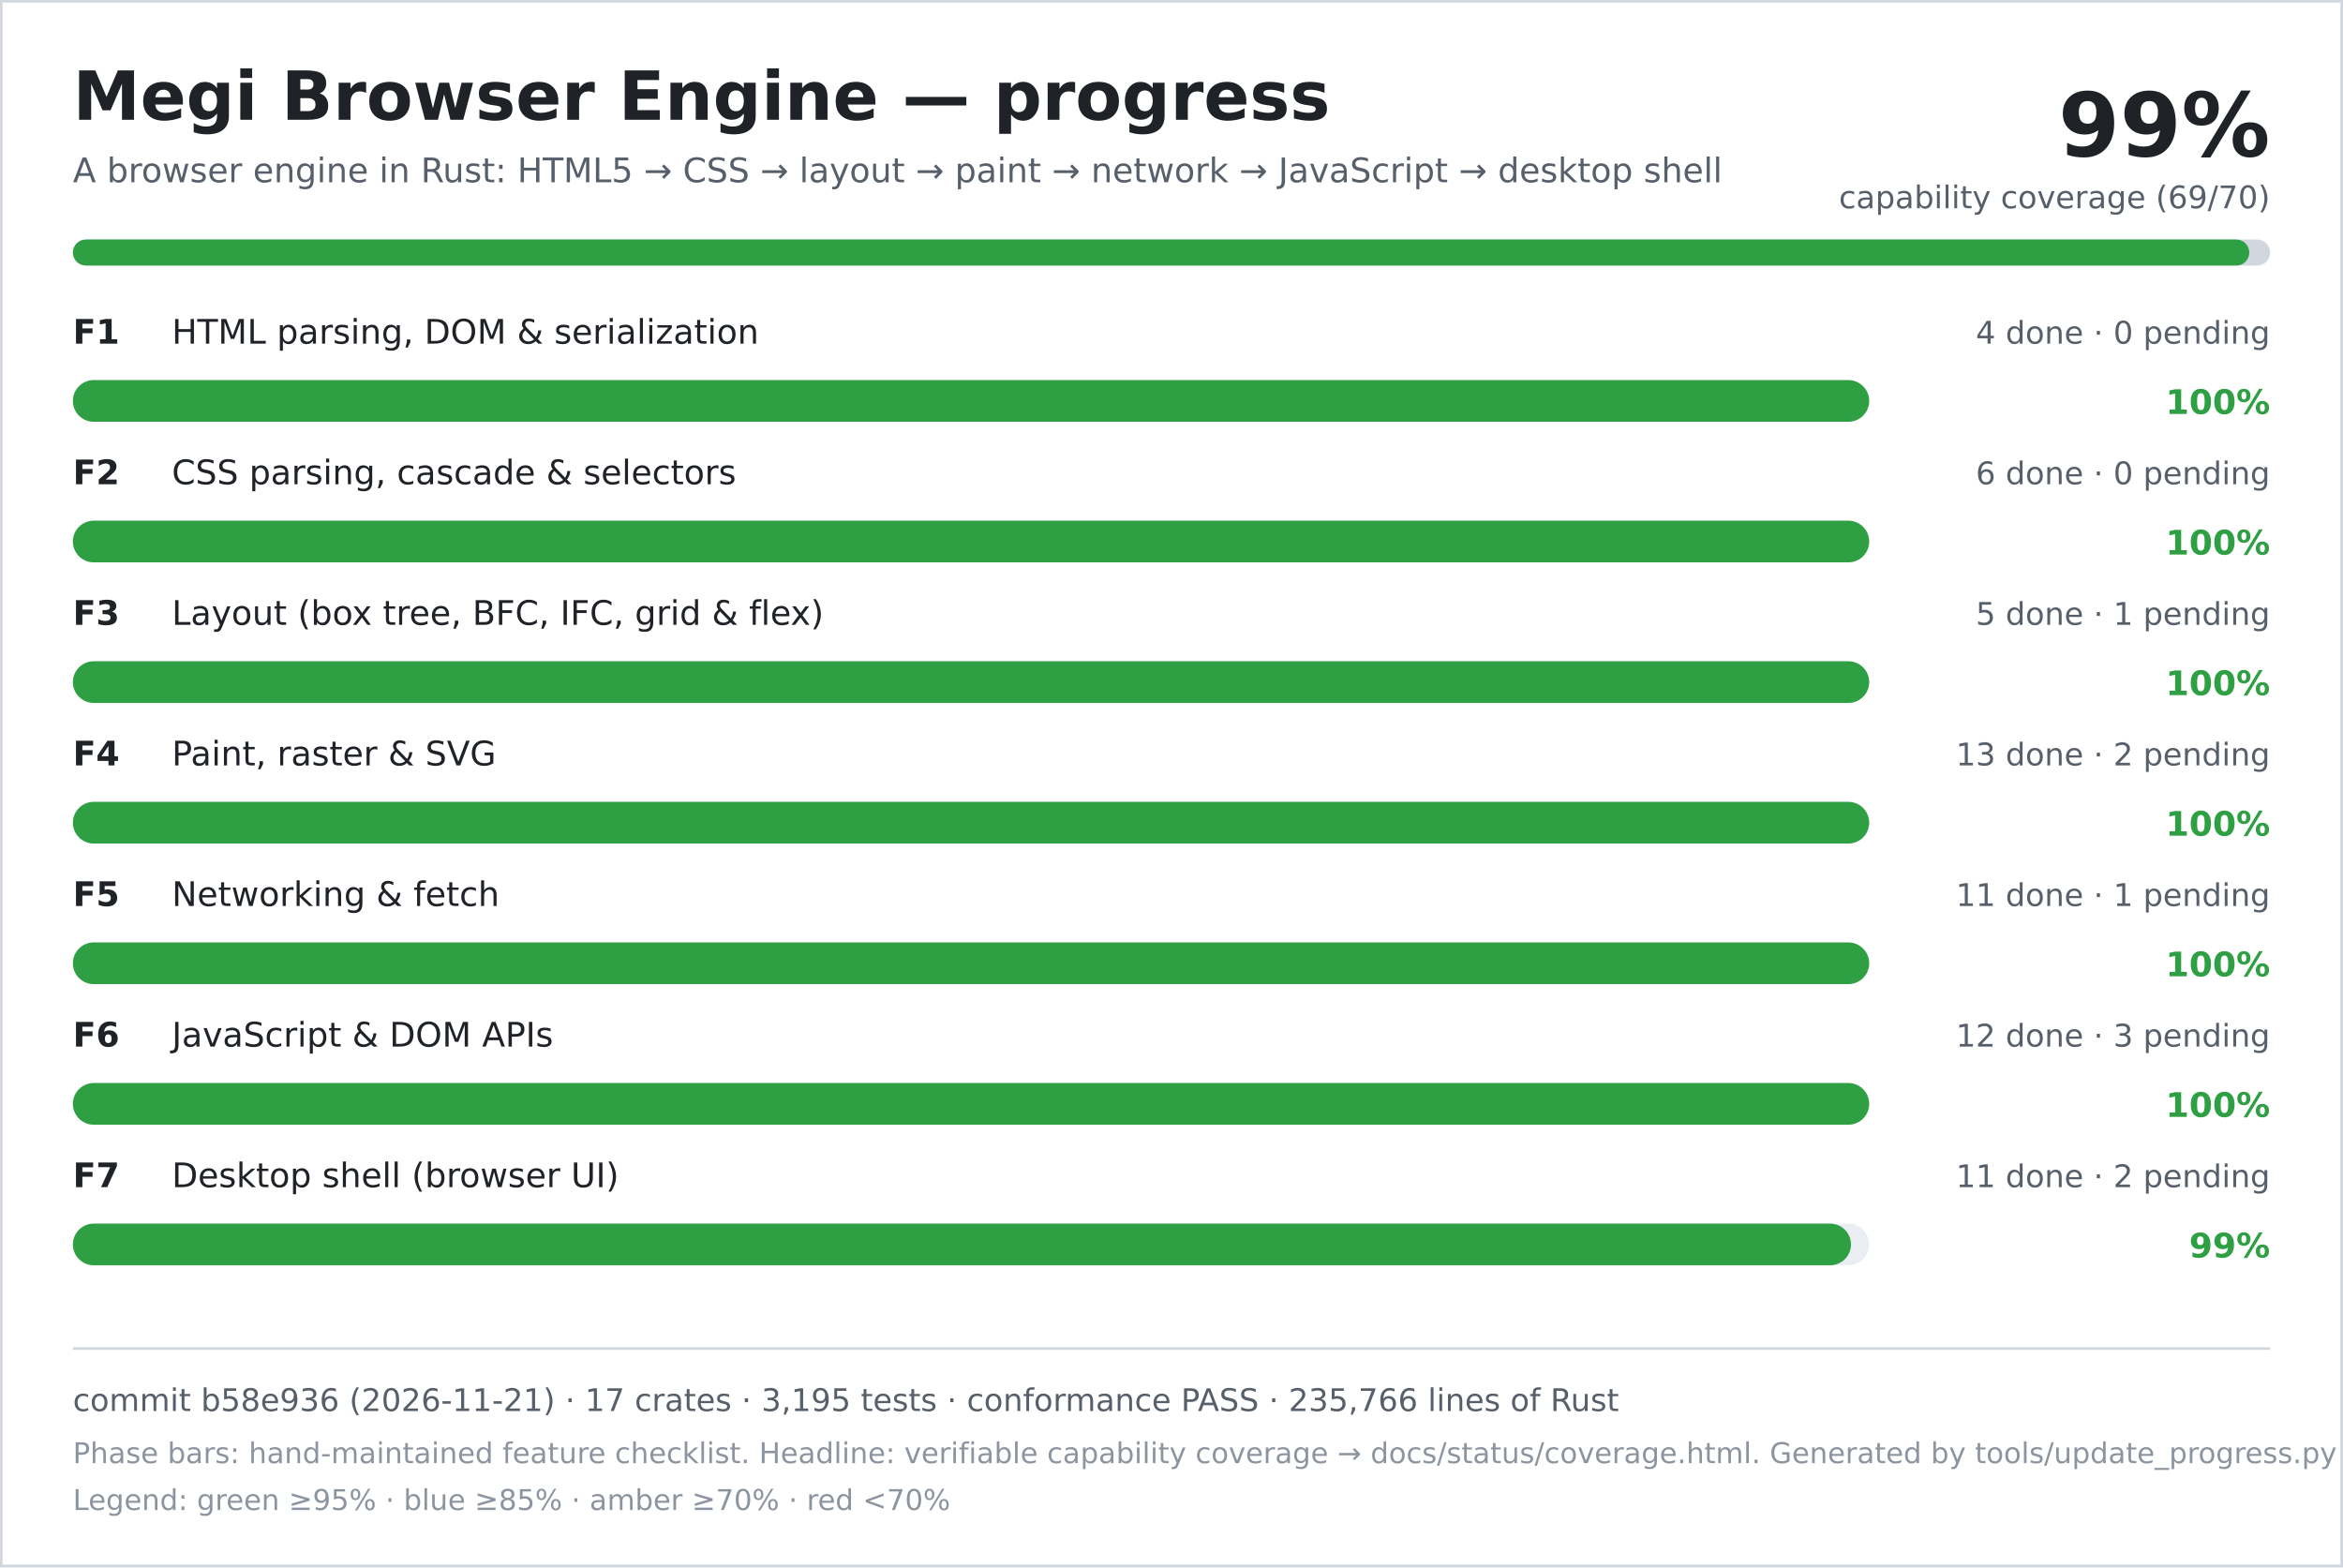
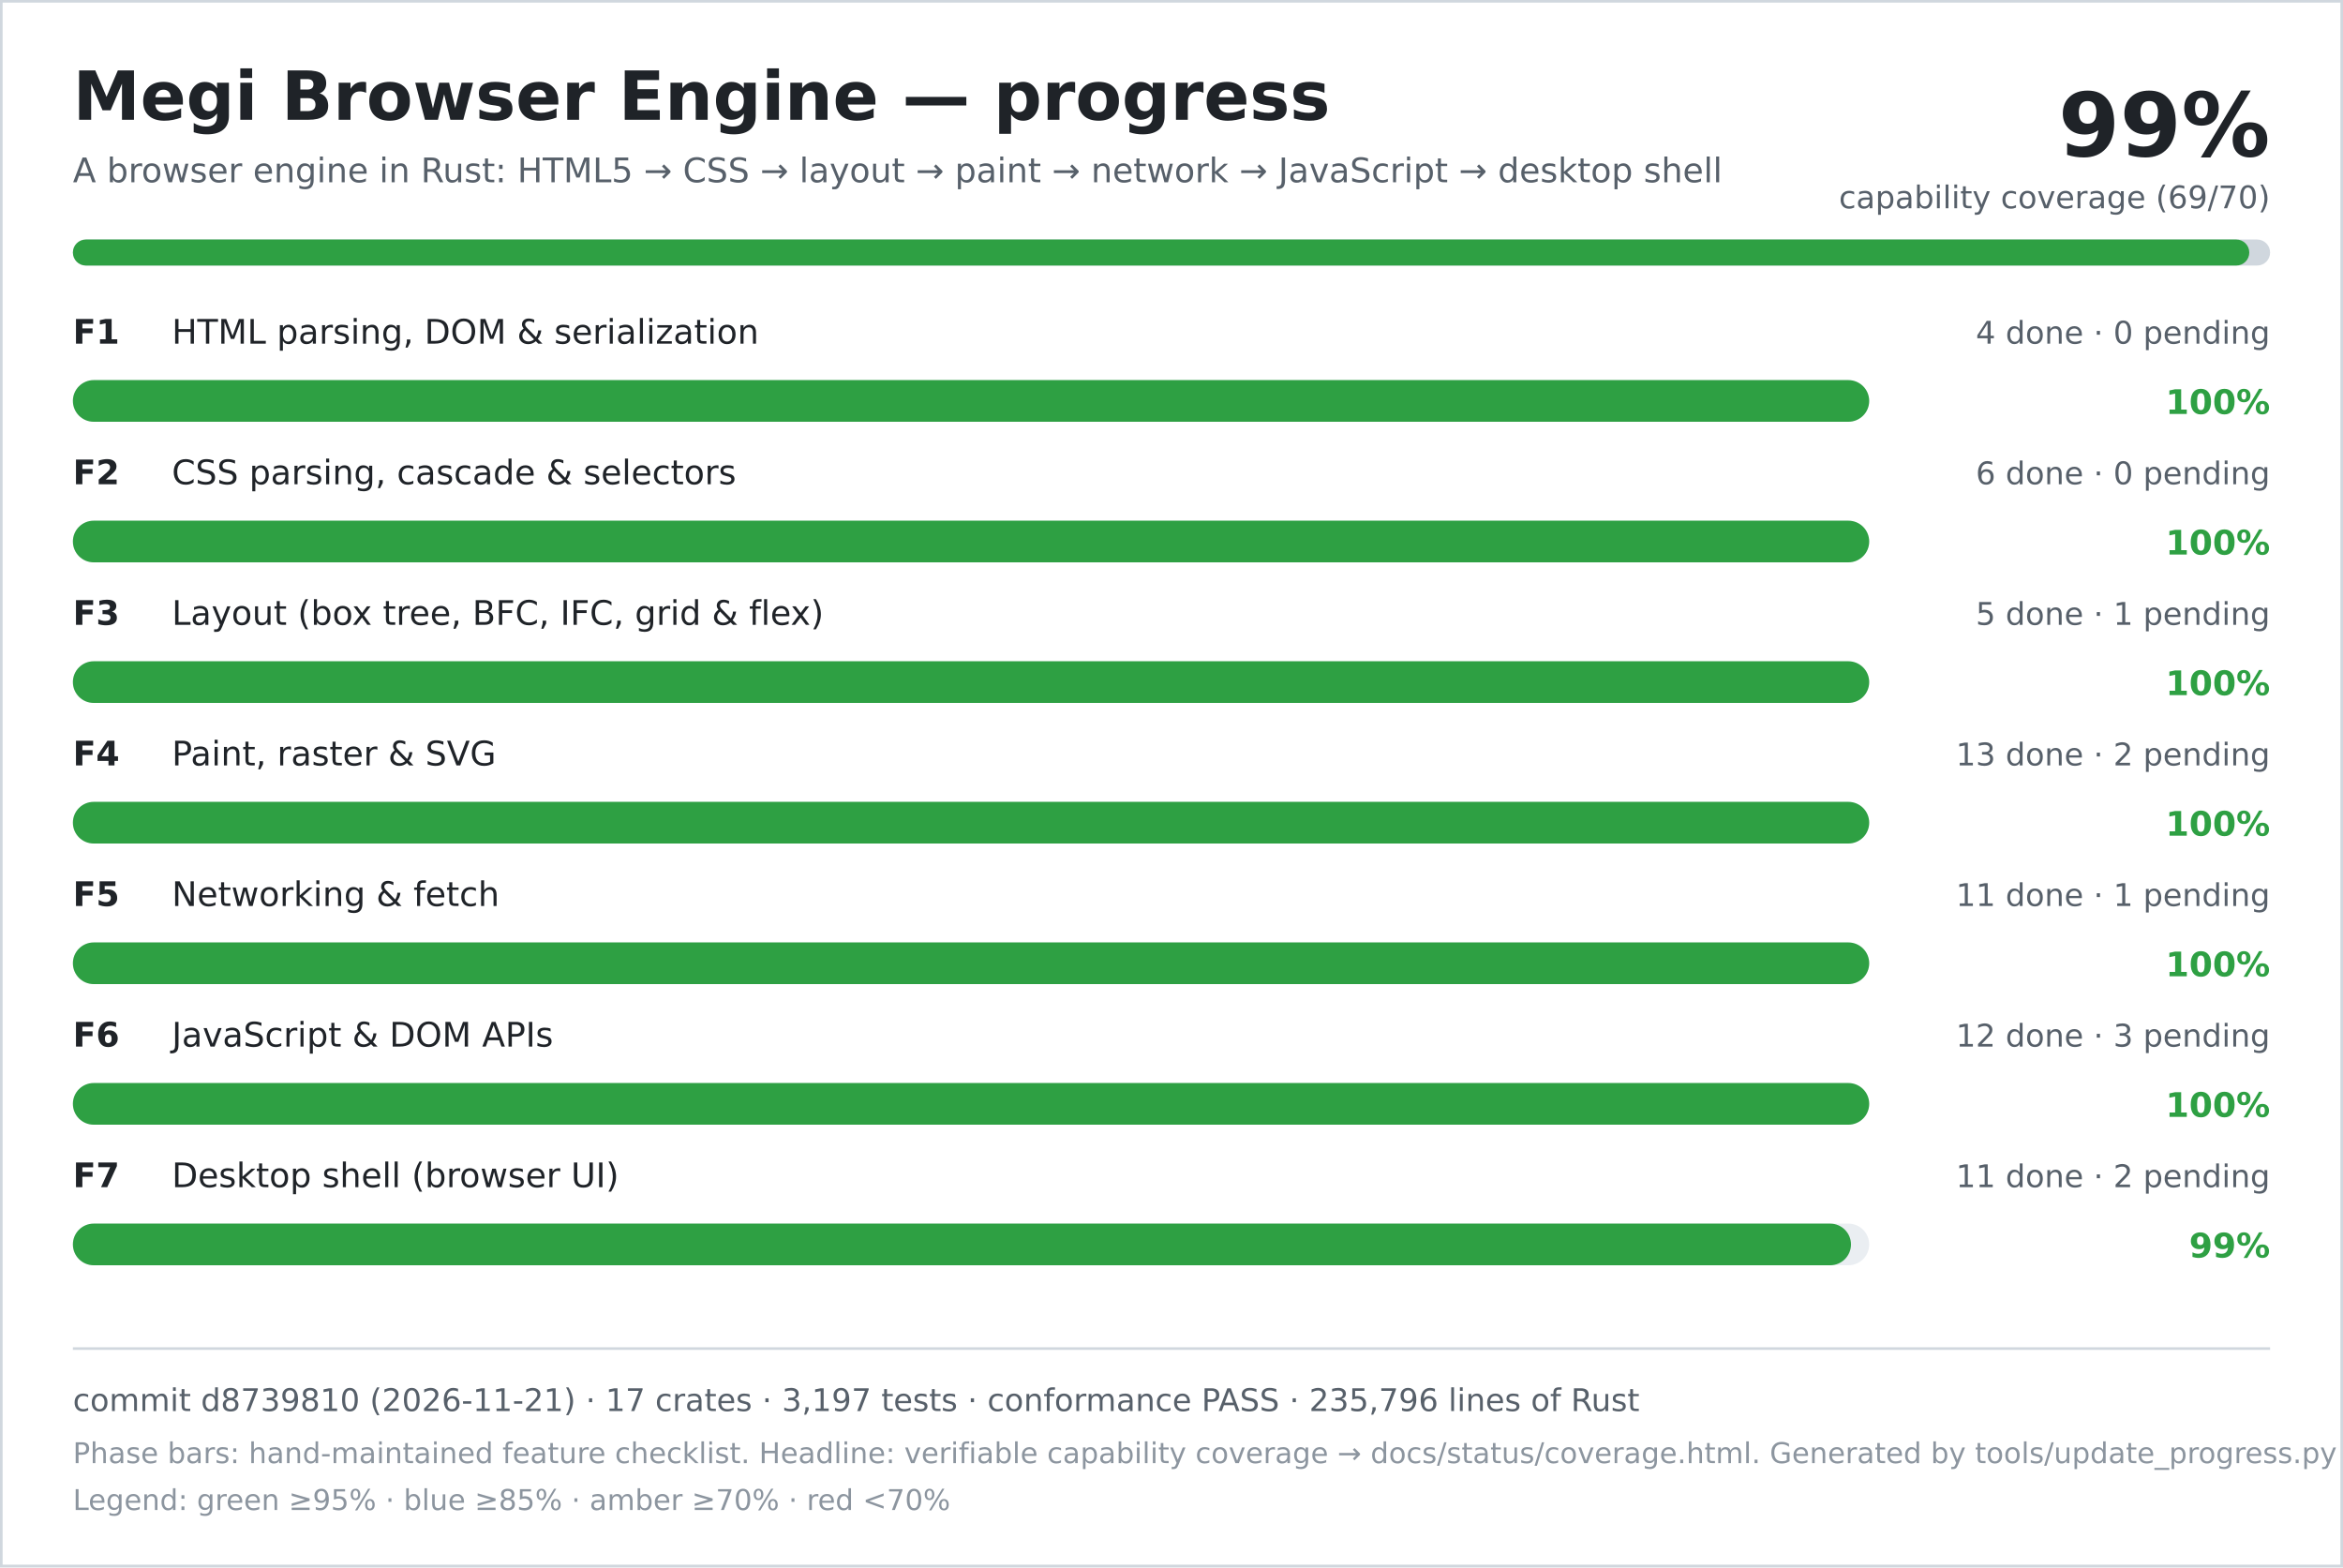
<svg xmlns="http://www.w3.org/2000/svg" width="900" height="602" viewBox="0 0 900 602" role="img" aria-labelledby="title desc">
  <rect width="900" height="602" fill="#ffffff" />
  <rect x="0.5" y="0.5" width="899" height="601" fill="none" stroke="#d0d7de" />
  <text x="28" y="46" font-family="DejaVu Sans, Verdana, sans-serif" font-size="26" font-weight="700" fill="#1f2328">Megi Browser Engine — progress</text>
  <text x="28" y="70" font-family="DejaVu Sans, Verdana, sans-serif" font-size="13" fill="#57606a">A browser engine in Rust: HTML5 → CSS → layout → paint → network → JavaScript → desktop shell</text>
  <text x="872" y="60" text-anchor="end" font-family="DejaVu Sans, Verdana, sans-serif" font-size="34" font-weight="700" fill="#1f2328">99%</text>
  <text x="872" y="80" text-anchor="end" font-family="DejaVu Sans, Verdana, sans-serif" font-size="12" fill="#57606a">capability coverage (69/70)</text>
  <rect x="28" y="92" width="844" height="10" rx="5" fill="#d0d7de" />
  <rect x="28" y="92" width="836" height="10" rx="5" fill="#2ea043" />
  <text x="28" y="132" font-family="DejaVu Sans, Verdana, sans-serif" font-size="13" font-weight="700" fill="#1f2328">F1</text>
  <text x="66" y="132" font-family="DejaVu Sans, Verdana, sans-serif" font-size="13" fill="#1f2328">HTML parsing, DOM &amp; serialization</text>
  <text x="872" y="132" text-anchor="end" font-family="DejaVu Sans, Verdana, sans-serif" font-size="12" fill="#57606a">4 done · 0 pending</text>
  <rect x="28" y="146" width="690" height="16" rx="8" fill="#eaeef2" />
  <rect x="28" y="146" width="690" height="16" rx="8" fill="#2ea043" />
  <text x="872" y="159" text-anchor="end" font-family="DejaVu Sans, Verdana, sans-serif" font-size="13" font-weight="700" fill="#2ea043">100%</text>
  <text x="28" y="186" font-family="DejaVu Sans, Verdana, sans-serif" font-size="13" font-weight="700" fill="#1f2328">F2</text>
  <text x="66" y="186" font-family="DejaVu Sans, Verdana, sans-serif" font-size="13" fill="#1f2328">CSS parsing, cascade &amp; selectors</text>
  <text x="872" y="186" text-anchor="end" font-family="DejaVu Sans, Verdana, sans-serif" font-size="12" fill="#57606a">6 done · 0 pending</text>
  <rect x="28" y="200" width="690" height="16" rx="8" fill="#eaeef2" />
  <rect x="28" y="200" width="690" height="16" rx="8" fill="#2ea043" />
  <text x="872" y="213" text-anchor="end" font-family="DejaVu Sans, Verdana, sans-serif" font-size="13" font-weight="700" fill="#2ea043">100%</text>
  <text x="28" y="240" font-family="DejaVu Sans, Verdana, sans-serif" font-size="13" font-weight="700" fill="#1f2328">F3</text>
  <text x="66" y="240" font-family="DejaVu Sans, Verdana, sans-serif" font-size="13" fill="#1f2328">Layout (box tree, BFC, IFC, grid &amp; flex)</text>
  <text x="872" y="240" text-anchor="end" font-family="DejaVu Sans, Verdana, sans-serif" font-size="12" fill="#57606a">5 done · 1 pending</text>
  <rect x="28" y="254" width="690" height="16" rx="8" fill="#eaeef2" />
  <rect x="28" y="254" width="690" height="16" rx="8" fill="#2ea043" />
  <text x="872" y="267" text-anchor="end" font-family="DejaVu Sans, Verdana, sans-serif" font-size="13" font-weight="700" fill="#2ea043">100%</text>
  <text x="28" y="294" font-family="DejaVu Sans, Verdana, sans-serif" font-size="13" font-weight="700" fill="#1f2328">F4</text>
  <text x="66" y="294" font-family="DejaVu Sans, Verdana, sans-serif" font-size="13" fill="#1f2328">Paint, raster &amp; SVG</text>
  <text x="872" y="294" text-anchor="end" font-family="DejaVu Sans, Verdana, sans-serif" font-size="12" fill="#57606a">13 done · 2 pending</text>
  <rect x="28" y="308" width="690" height="16" rx="8" fill="#eaeef2" />
  <rect x="28" y="308" width="690" height="16" rx="8" fill="#2ea043" />
  <text x="872" y="321" text-anchor="end" font-family="DejaVu Sans, Verdana, sans-serif" font-size="13" font-weight="700" fill="#2ea043">100%</text>
  <text x="28" y="348" font-family="DejaVu Sans, Verdana, sans-serif" font-size="13" font-weight="700" fill="#1f2328">F5</text>
  <text x="66" y="348" font-family="DejaVu Sans, Verdana, sans-serif" font-size="13" fill="#1f2328">Networking &amp; fetch</text>
  <text x="872" y="348" text-anchor="end" font-family="DejaVu Sans, Verdana, sans-serif" font-size="12" fill="#57606a">11 done · 1 pending</text>
  <rect x="28" y="362" width="690" height="16" rx="8" fill="#eaeef2" />
  <rect x="28" y="362" width="690" height="16" rx="8" fill="#2ea043" />
  <text x="872" y="375" text-anchor="end" font-family="DejaVu Sans, Verdana, sans-serif" font-size="13" font-weight="700" fill="#2ea043">100%</text>
  <text x="28" y="402" font-family="DejaVu Sans, Verdana, sans-serif" font-size="13" font-weight="700" fill="#1f2328">F6</text>
  <text x="66" y="402" font-family="DejaVu Sans, Verdana, sans-serif" font-size="13" fill="#1f2328">JavaScript &amp; DOM APIs</text>
  <text x="872" y="402" text-anchor="end" font-family="DejaVu Sans, Verdana, sans-serif" font-size="12" fill="#57606a">12 done · 3 pending</text>
  <rect x="28" y="416" width="690" height="16" rx="8" fill="#eaeef2" />
  <rect x="28" y="416" width="690" height="16" rx="8" fill="#2ea043" />
  <text x="872" y="429" text-anchor="end" font-family="DejaVu Sans, Verdana, sans-serif" font-size="13" font-weight="700" fill="#2ea043">100%</text>
  <text x="28" y="456" font-family="DejaVu Sans, Verdana, sans-serif" font-size="13" font-weight="700" fill="#1f2328">F7</text>
  <text x="66" y="456" font-family="DejaVu Sans, Verdana, sans-serif" font-size="13" fill="#1f2328">Desktop shell (browser UI)</text>
  <text x="872" y="456" text-anchor="end" font-family="DejaVu Sans, Verdana, sans-serif" font-size="12" fill="#57606a">11 done · 2 pending</text>
  <rect x="28" y="470" width="690" height="16" rx="8" fill="#eaeef2" />
  <rect x="28" y="470" width="683" height="16" rx="8" fill="#2ea043" />
  <text x="872" y="483" text-anchor="end" font-family="DejaVu Sans, Verdana, sans-serif" font-size="13" font-weight="700" fill="#2ea043">99%</text>
  <line x1="28" y1="518" x2="872" y2="518" stroke="#d0d7de" />
-   <text x="28" y="542" font-family="DejaVu Sans, Verdana, sans-serif" font-size="12" fill="#57606a">commit b58e936 (2026-11-21) · 17 crates · 3,195 tests · conformance PASS · 235,766 lines of Rust</text>
+   <text x="28" y="542" font-family="DejaVu Sans, Verdana, sans-serif" font-size="12" fill="#57606a">commit d8739810 (2026-11-21) · 17 crates · 3,197 tests · conformance PASS · 235,796 lines of Rust</text>
  <text x="28" y="562" font-family="DejaVu Sans, Verdana, sans-serif" font-size="11" fill="#8c959f">Phase bars: hand-maintained feature checklist. Headline: verifiable capability coverage → docs/status/coverage.html. Generated by tools/update_progress.py — do not edit.</text>
  <text x="28" y="580" font-family="DejaVu Sans, Verdana, sans-serif" font-size="11" fill="#8c959f">Legend: green ≥95% · blue ≥85% · amber ≥70% · red &lt;70%</text>
</svg>
